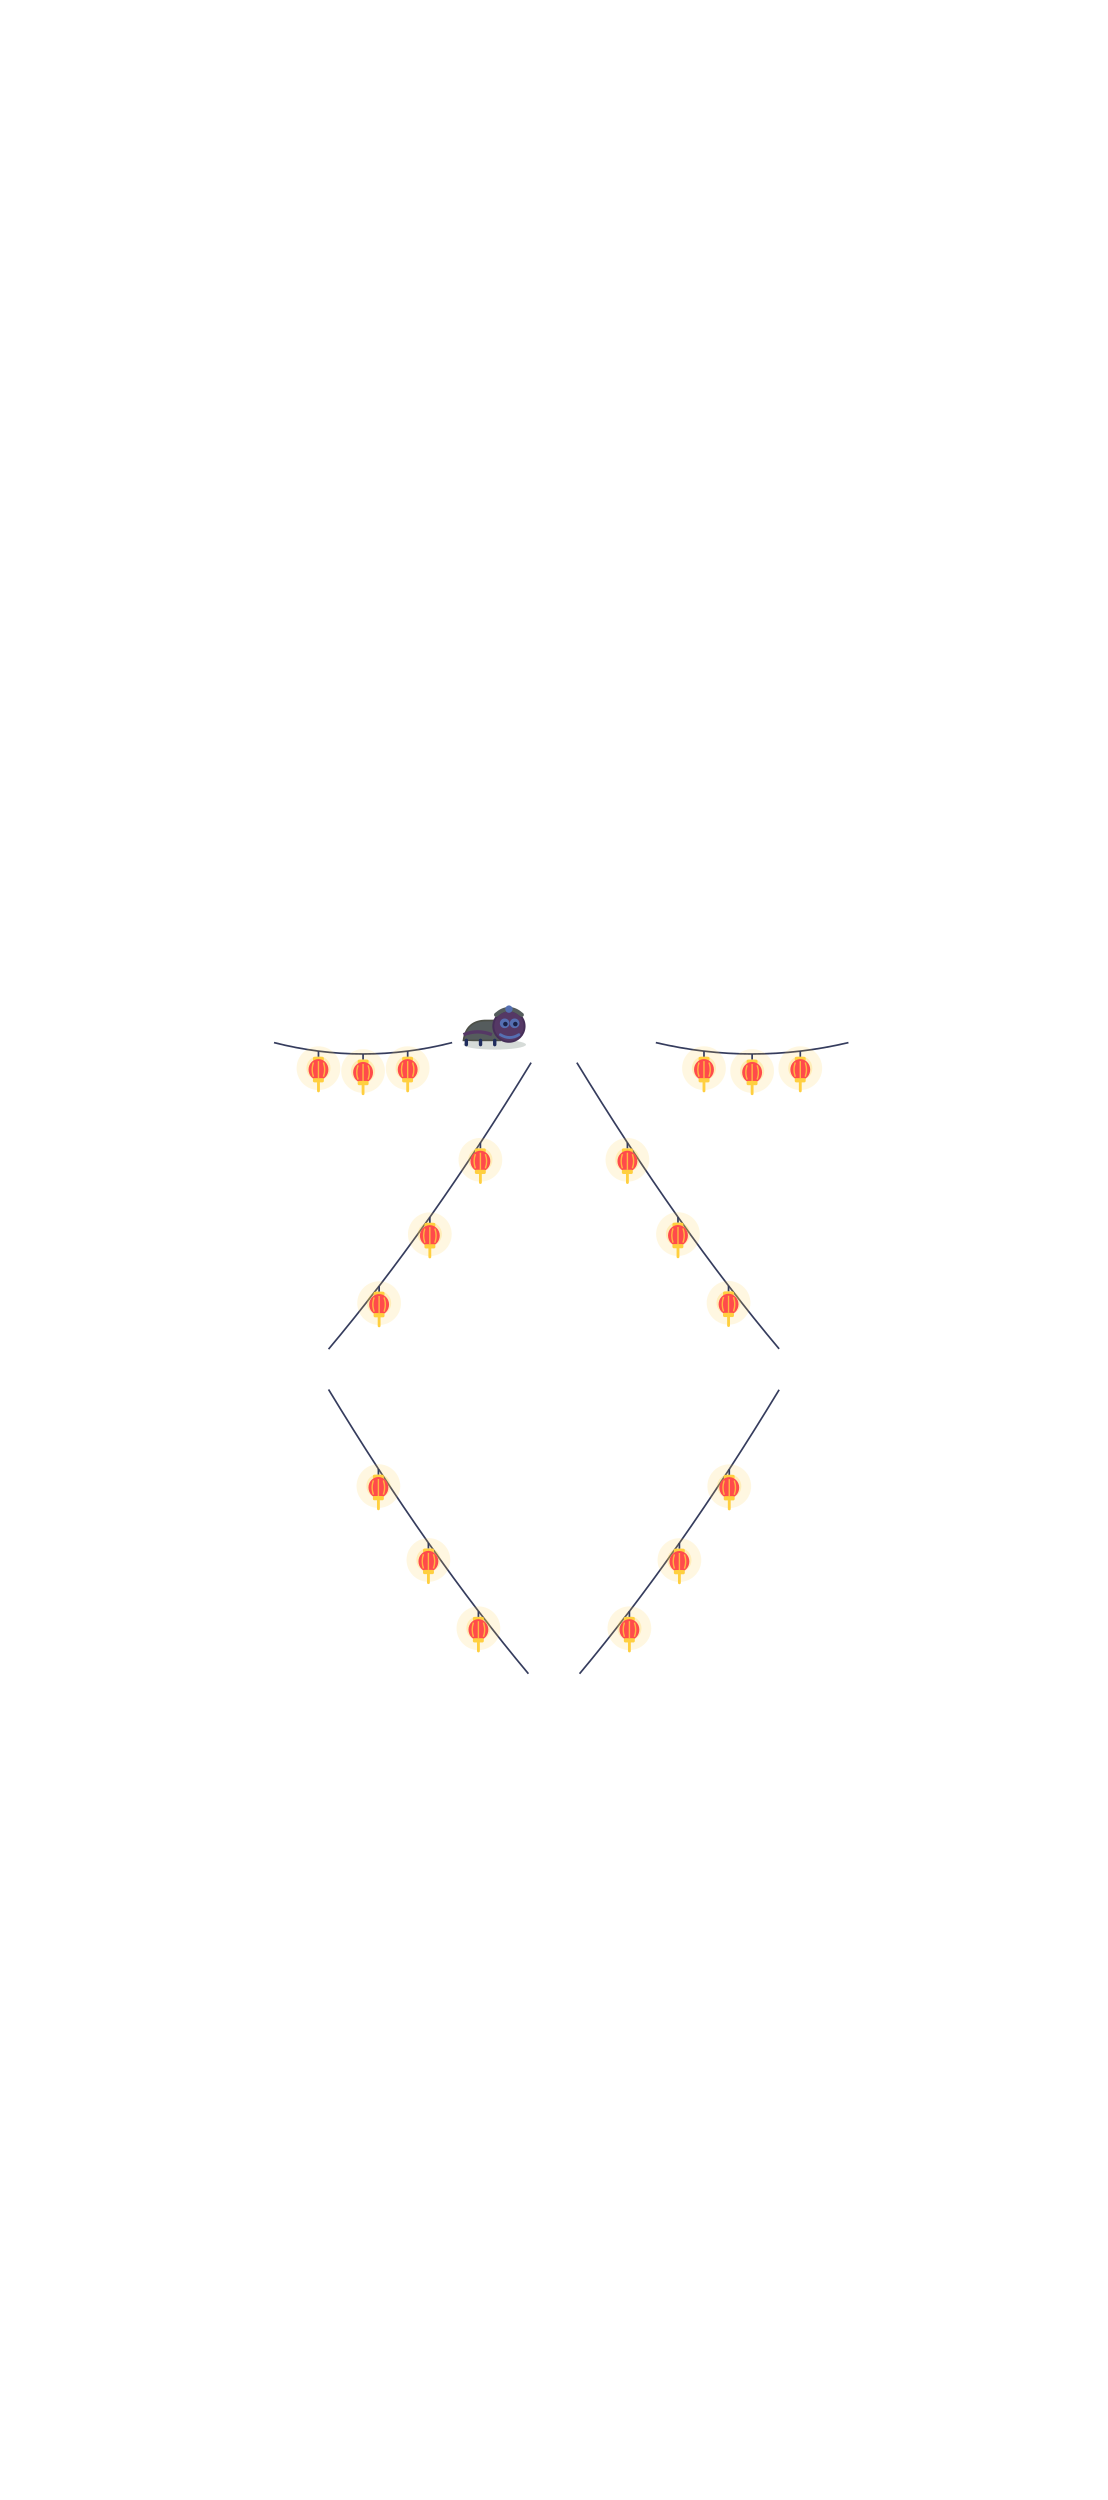
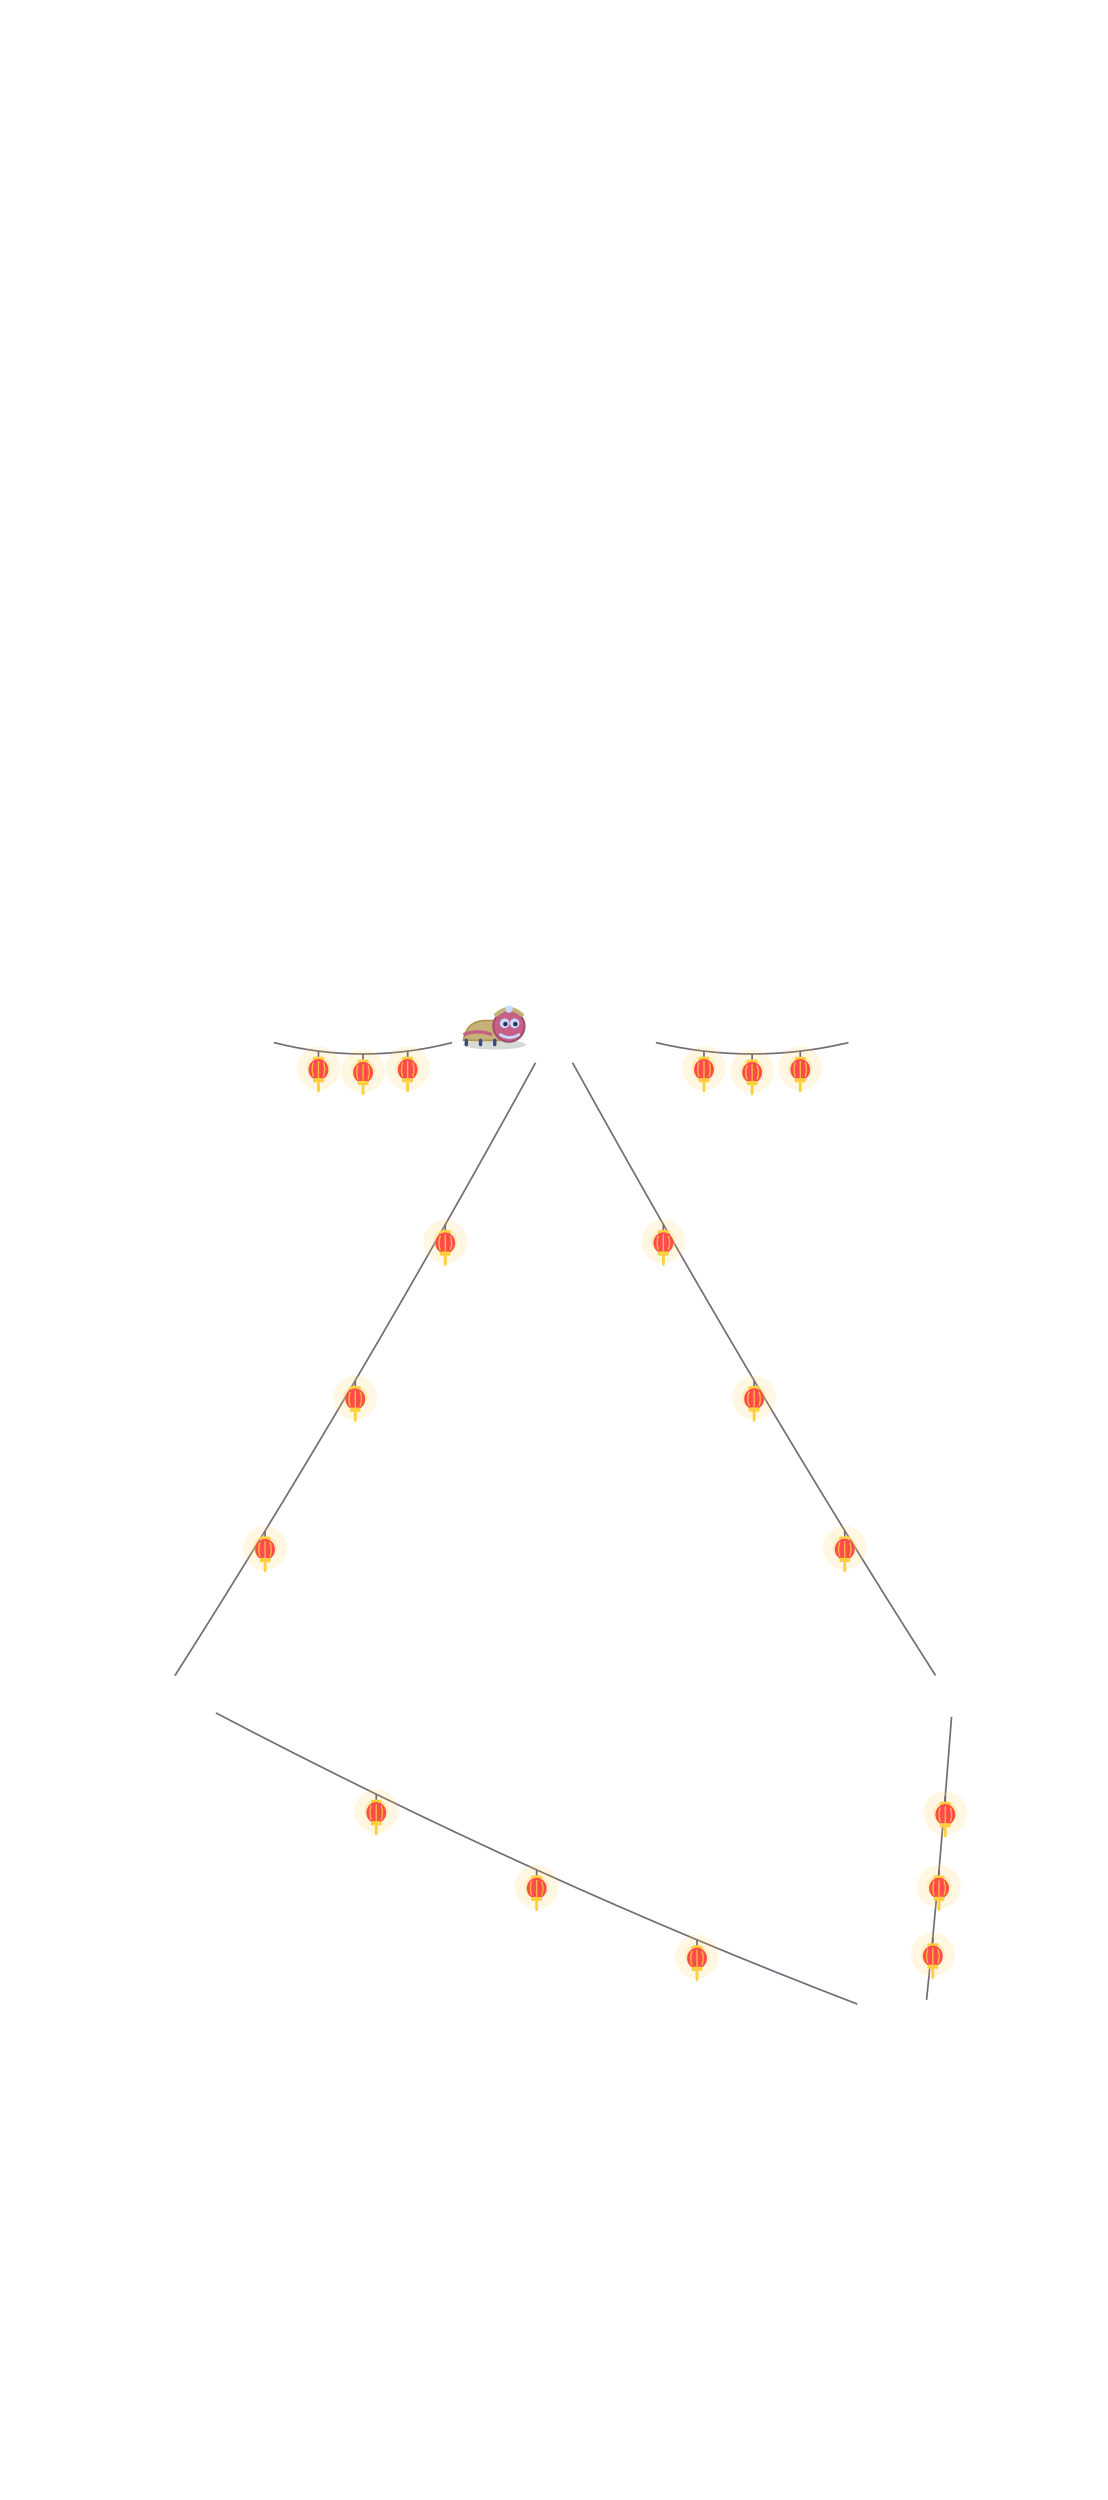
<svg xmlns="http://www.w3.org/2000/svg" width="780" height="1760" viewBox="0 0 780 1760">
  <defs>
    <linearGradient id="mtB" x1="0" y1="0" x2="0" y2="1">
-       <stop offset="0" stop-color="#376084" />
-       <stop offset="1" stop-color="#416690" />
+       <stop offset="0" stop-color="#78B9BF" />
+       <stop offset="1" stop-color="#93C6D5" />
    </linearGradient>
    <linearGradient id="mtF" x1="0" y1="0" x2="0" y2="1">
-       <stop offset="0" stop-color="#2A5970" />
-       <stop offset="1" stop-color="#36607D" />
+       <stop offset="0" stop-color="#56A99A" />
+       <stop offset="1" stop-color="#77B9B2" />
    </linearGradient>
    <linearGradient id="river" x1="0" y1="0" x2="0" y2="1">
-       <stop offset="0" stop-color="#2959AD" />
-       <stop offset="1" stop-color="#3661B2" />
+       <stop offset="0" stop-color="#54AAFF" />
+       <stop offset="1" stop-color="#77BCFF" />
    </linearGradient>
    <pattern id="grassdots" width="18" height="18" patternUnits="userSpaceOnUse">
-       <circle cx="4" cy="5" r="1.4" fill="#365F75" />
-       <circle cx="13" cy="13" r="1.2" fill="#416788" />
+       <circle cx="4" cy="5" r="1.4" fill="#75B6A4" />
+       <circle cx="13" cy="13" r="1.2" fill="#93C9C7" />
    </pattern>
    <pattern id="tiles" width="14" height="14" patternUnits="userSpaceOnUse">
-       <rect width="14" height="14" fill="#52679A" />
-       <path d="M0 0H14M0 0V14" stroke="#4F608D" stroke-width="1.2" />
+       <rect width="14" height="14" fill="#C0C7E7" />
+       <path d="M0 0H14M0 0V14" stroke="#B8BACF" stroke-width="1.2" />
    </pattern>
  </defs>
-   <path d="M318.3 734.0 Q255.6 750.0 192.9 734.0" stroke="#353C5D" stroke-width="1.2" fill="none" />
+   <path d="M318.3 734.0 Q255.6 750.0 192.9 734.0" stroke="#756A78" stroke-width="1.2" fill="none" />
  <circle cx="287.0" cy="752.0" r="15.4" fill="#FFCF3F" opacity=".16" />
  <circle cx="287.0" cy="752.0" r="8.5" fill="#FFCF3F" opacity=".26" />
-   <path d="M287.0 740.0 V744.0" stroke="#353C5D" stroke-width="1.2" />
+   <path d="M287.0 740.0 V744.0" stroke="#756A78" stroke-width="1.2" />
  <rect x="283.1" y="744.0" width="7.7" height="3" rx="1" fill="#FFCF3F" />
  <ellipse cx="287.0" cy="753.0" rx="7" ry="7.4" fill="#FF4B4B" />
  <path d="M287.0 747.0 V759.0 M283.5 748.0 Q281.8 753.0 283.5 758.0 M290.5 748.0 Q292.2 753.0 290.5 758.0" stroke="#FFCF3F" stroke-width="1" fill="none" opacity=".8" />
  <rect x="283.1" y="759.0" width="7.7" height="3" rx="1" fill="#FFCF3F" />
  <path d="M287.0 762.0 v6" stroke="#FFCF3F" stroke-width="2" stroke-linecap="round" />
  <circle cx="255.6" cy="754.0" r="15.4" fill="#FFCF3F" opacity=".16" />
  <circle cx="255.6" cy="754.0" r="8.5" fill="#FFCF3F" opacity=".26" />
-   <path d="M255.6 742.0 V746.0" stroke="#353C5D" stroke-width="1.2" />
+   <path d="M255.6 742.0 V746.0" stroke="#756A78" stroke-width="1.2" />
  <rect x="251.8" y="746.0" width="7.7" height="3" rx="1" fill="#FFCF3F" />
  <ellipse cx="255.6" cy="755.0" rx="7" ry="7.4" fill="#FF4B4B" />
  <path d="M255.6 749.0 V761.0 M252.1 750.0 Q250.3 755.0 252.1 760.0 M259.1 750.0 Q260.9 755.0 259.1 760.0" stroke="#FFCF3F" stroke-width="1" fill="none" opacity=".8" />
  <rect x="251.8" y="761.0" width="7.7" height="3" rx="1" fill="#FFCF3F" />
  <path d="M255.6 764.0 v6" stroke="#FFCF3F" stroke-width="2" stroke-linecap="round" />
  <circle cx="224.2" cy="752.0" r="15.4" fill="#FFCF3F" opacity=".16" />
  <circle cx="224.2" cy="752.0" r="8.5" fill="#FFCF3F" opacity=".26" />
-   <path d="M224.2 740.0 V744.0" stroke="#353C5D" stroke-width="1.2" />
+   <path d="M224.2 740.0 V744.0" stroke="#756A78" stroke-width="1.2" />
  <rect x="220.3" y="744.0" width="7.7" height="3" rx="1" fill="#FFCF3F" />
  <ellipse cx="224.2" cy="753.0" rx="7" ry="7.4" fill="#FF4B4B" />
  <path d="M224.2 747.0 V759.0 M220.7 748.0 Q218.9 753.0 220.7 758.0 M227.7 748.0 Q229.4 753.0 227.7 758.0" stroke="#FFCF3F" stroke-width="1" fill="none" opacity=".8" />
  <rect x="220.3" y="759.0" width="7.7" height="3" rx="1" fill="#FFCF3F" />
  <path d="M224.2 762.0 v6" stroke="#FFCF3F" stroke-width="2" stroke-linecap="round" />
-   <path d="M461.7 734.0 Q529.5 750.0 597.3 734.0" stroke="#353C5D" stroke-width="1.2" fill="none" />
+   <path d="M461.7 734.0 Q529.5 750.0 597.3 734.0" stroke="#756A78" stroke-width="1.2" fill="none" />
  <circle cx="495.6" cy="752.0" r="15.4" fill="#FFCF3F" opacity=".16" />
  <circle cx="495.6" cy="752.0" r="8.5" fill="#FFCF3F" opacity=".26" />
-   <path d="M495.6 740.0 V744.0" stroke="#353C5D" stroke-width="1.2" />
+   <path d="M495.6 740.0 V744.0" stroke="#756A78" stroke-width="1.2" />
  <rect x="491.8" y="744.0" width="7.7" height="3" rx="1" fill="#FFCF3F" />
  <ellipse cx="495.6" cy="753.0" rx="7" ry="7.4" fill="#FF4B4B" />
  <path d="M495.6 747.0 V759.0 M492.1 748.0 Q490.4 753.0 492.1 758.0 M499.1 748.0 Q500.9 753.0 499.1 758.0" stroke="#FFCF3F" stroke-width="1" fill="none" opacity=".8" />
  <rect x="491.8" y="759.0" width="7.7" height="3" rx="1" fill="#FFCF3F" />
  <path d="M495.6 762.0 v6" stroke="#FFCF3F" stroke-width="2" stroke-linecap="round" />
  <circle cx="529.5" cy="754.0" r="15.4" fill="#FFCF3F" opacity=".16" />
  <circle cx="529.5" cy="754.0" r="8.5" fill="#FFCF3F" opacity=".26" />
-   <path d="M529.5 742.0 V746.0" stroke="#353C5D" stroke-width="1.2" />
+   <path d="M529.5 742.0 V746.0" stroke="#756A78" stroke-width="1.2" />
  <rect x="525.6" y="746.0" width="7.7" height="3" rx="1" fill="#FFCF3F" />
  <ellipse cx="529.5" cy="755.0" rx="7" ry="7.4" fill="#FF4B4B" />
  <path d="M529.5 749.0 V761.0 M526.0 750.0 Q524.2 755.0 526.0 760.0 M533.0 750.0 Q534.8 755.0 533.0 760.0" stroke="#FFCF3F" stroke-width="1" fill="none" opacity=".8" />
  <rect x="525.6" y="761.0" width="7.7" height="3" rx="1" fill="#FFCF3F" />
  <path d="M529.5 764.0 v6" stroke="#FFCF3F" stroke-width="2" stroke-linecap="round" />
  <circle cx="563.4" cy="752.0" r="15.4" fill="#FFCF3F" opacity=".16" />
  <circle cx="563.4" cy="752.0" r="8.5" fill="#FFCF3F" opacity=".26" />
-   <path d="M563.4 740.0 V744.0" stroke="#353C5D" stroke-width="1.2" />
+   <path d="M563.4 740.0 V744.0" stroke="#756A78" stroke-width="1.2" />
  <rect x="559.5" y="744.0" width="7.7" height="3" rx="1" fill="#FFCF3F" />
  <ellipse cx="563.4" cy="753.0" rx="7" ry="7.4" fill="#FF4B4B" />
  <path d="M563.4 747.0 V759.0 M559.9 748.0 Q558.1 753.0 559.9 758.0 M566.9 748.0 Q568.6 753.0 566.9 758.0" stroke="#FFCF3F" stroke-width="1" fill="none" opacity=".8" />
  <rect x="559.5" y="759.0" width="7.7" height="3" rx="1" fill="#FFCF3F" />
  <path d="M563.4 762.0 v6" stroke="#FFCF3F" stroke-width="2" stroke-linecap="round" />
-   <path d="M373.9 748.1 Q302.6 864.9 231.3 949.8" stroke="#353C5D" stroke-width="1.2" fill="none" />
-   <circle cx="338.2" cy="816.5" r="15.4" fill="#FFCF3F" opacity=".16" />
-   <circle cx="338.2" cy="816.5" r="8.5" fill="#FFCF3F" opacity=".26" />
-   <path d="M338.2 804.5 V808.5" stroke="#353C5D" stroke-width="1.2" />
-   <rect x="334.3" y="808.5" width="7.7" height="3" rx="1" fill="#FFCF3F" />
-   <ellipse cx="338.2" cy="817.5" rx="7" ry="7.4" fill="#FF4B4B" />
-   <path d="M338.2 811.5 V823.5 M334.7 812.5 Q332.9 817.5 334.7 822.5 M341.7 812.5 Q343.4 817.5 341.7 822.5" stroke="#FFCF3F" stroke-width="1" fill="none" opacity=".8" />
-   <rect x="334.3" y="823.5" width="7.7" height="3" rx="1" fill="#FFCF3F" />
-   <path d="M338.2 826.5 v6" stroke="#FFCF3F" stroke-width="2" stroke-linecap="round" />
-   <circle cx="302.6" cy="868.9" r="15.4" fill="#FFCF3F" opacity=".16" />
-   <circle cx="302.6" cy="868.9" r="8.5" fill="#FFCF3F" opacity=".26" />
-   <path d="M302.6 856.9 V860.9" stroke="#353C5D" stroke-width="1.2" />
-   <rect x="298.8" y="860.9" width="7.7" height="3" rx="1" fill="#FFCF3F" />
-   <ellipse cx="302.6" cy="869.9" rx="7" ry="7.4" fill="#FF4B4B" />
-   <path d="M302.6 863.9 V875.9 M299.1 864.9 Q297.4 869.9 299.1 874.9 M306.1 864.9 Q307.9 869.9 306.1 874.9" stroke="#FFCF3F" stroke-width="1" fill="none" opacity=".8" />
-   <rect x="298.8" y="875.9" width="7.7" height="3" rx="1" fill="#FFCF3F" />
-   <path d="M302.6 878.9 v6" stroke="#FFCF3F" stroke-width="2" stroke-linecap="round" />
-   <circle cx="266.9" cy="917.4" r="15.4" fill="#FFCF3F" opacity=".16" />
-   <circle cx="266.9" cy="917.4" r="8.5" fill="#FFCF3F" opacity=".26" />
-   <path d="M266.9 905.4 V909.4" stroke="#353C5D" stroke-width="1.2" />
-   <rect x="263.0" y="909.4" width="7.7" height="3" rx="1" fill="#FFCF3F" />
-   <ellipse cx="266.9" cy="918.4" rx="7" ry="7.4" fill="#FF4B4B" />
-   <path d="M266.9 912.4 V924.4 M263.4 913.4 Q261.6 918.4 263.4 923.4 M270.4 913.4 Q272.1 918.4 270.4 923.4" stroke="#FFCF3F" stroke-width="1" fill="none" opacity=".8" />
-   <rect x="263.0" y="924.4" width="7.7" height="3" rx="1" fill="#FFCF3F" />
-   <path d="M266.9 927.4 v6" stroke="#FFCF3F" stroke-width="2" stroke-linecap="round" />
-   <path d="M406.1 748.1 Q477.3 864.8 548.5 949.6" stroke="#353C5D" stroke-width="1.2" fill="none" />
-   <circle cx="441.7" cy="816.5" r="15.4" fill="#FFCF3F" opacity=".16" />
-   <circle cx="441.7" cy="816.5" r="8.5" fill="#FFCF3F" opacity=".26" />
-   <path d="M441.7 804.5 V808.5" stroke="#353C5D" stroke-width="1.2" />
-   <rect x="437.8" y="808.5" width="7.7" height="3" rx="1" fill="#FFCF3F" />
-   <ellipse cx="441.7" cy="817.5" rx="7" ry="7.4" fill="#FF4B4B" />
-   <path d="M441.7 811.5 V823.5 M438.2 812.5 Q436.4 817.5 438.2 822.5 M445.2 812.5 Q446.9 817.5 445.2 822.5" stroke="#FFCF3F" stroke-width="1" fill="none" opacity=".8" />
-   <rect x="437.8" y="823.5" width="7.7" height="3" rx="1" fill="#FFCF3F" />
-   <path d="M441.7 826.5 v6" stroke="#FFCF3F" stroke-width="2" stroke-linecap="round" />
-   <circle cx="477.3" cy="868.8" r="15.4" fill="#FFCF3F" opacity=".16" />
-   <circle cx="477.3" cy="868.8" r="8.5" fill="#FFCF3F" opacity=".26" />
-   <path d="M477.3 856.8 V860.8" stroke="#353C5D" stroke-width="1.2" />
-   <rect x="473.4" y="860.8" width="7.7" height="3" rx="1" fill="#FFCF3F" />
-   <ellipse cx="477.3" cy="869.8" rx="7" ry="7.4" fill="#FF4B4B" />
-   <path d="M477.3 863.8 V875.8 M473.8 864.8 Q472.1 869.8 473.8 874.8 M480.8 864.8 Q482.6 869.8 480.8 874.8" stroke="#FFCF3F" stroke-width="1" fill="none" opacity=".8" />
-   <rect x="473.4" y="875.8" width="7.7" height="3" rx="1" fill="#FFCF3F" />
-   <path d="M477.3 878.8 v6" stroke="#FFCF3F" stroke-width="2" stroke-linecap="round" />
-   <circle cx="512.9" cy="917.2" r="15.4" fill="#FFCF3F" opacity=".16" />
-   <circle cx="512.9" cy="917.2" r="8.5" fill="#FFCF3F" opacity=".26" />
-   <path d="M512.9 905.2 V909.2" stroke="#353C5D" stroke-width="1.2" />
-   <rect x="509.0" y="909.2" width="7.7" height="3" rx="1" fill="#FFCF3F" />
-   <ellipse cx="512.9" cy="918.2" rx="7" ry="7.4" fill="#FF4B4B" />
-   <path d="M512.9 912.2 V924.2 M509.4 913.2 Q507.6 918.2 509.4 923.2 M516.4 913.2 Q518.1 918.2 516.4 923.2" stroke="#FFCF3F" stroke-width="1" fill="none" opacity=".8" />
-   <rect x="509.0" y="924.2" width="7.7" height="3" rx="1" fill="#FFCF3F" />
-   <path d="M512.9 927.2 v6" stroke="#FFCF3F" stroke-width="2" stroke-linecap="round" />
-   <path d="M548.5 978.4 Q478.3 1094.3 408.0 1178.3" stroke="#353C5D" stroke-width="1.2" fill="none" />
-   <circle cx="513.4" cy="1046.3" r="15.4" fill="#FFCF3F" opacity=".16" />
-   <circle cx="513.4" cy="1046.3" r="8.5" fill="#FFCF3F" opacity=".26" />
-   <path d="M513.4 1034.3 V1038.3" stroke="#353C5D" stroke-width="1.2" />
-   <rect x="509.5" y="1038.3" width="7.7" height="3" rx="1" fill="#FFCF3F" />
-   <ellipse cx="513.4" cy="1047.3" rx="7" ry="7.4" fill="#FF4B4B" />
-   <path d="M513.4 1041.3 V1053.3 M509.9 1042.3 Q508.1 1047.3 509.9 1052.3 M516.9 1042.3 Q518.6 1047.3 516.9 1052.3" stroke="#FFCF3F" stroke-width="1" fill="none" opacity=".8" />
-   <rect x="509.5" y="1053.3" width="7.7" height="3" rx="1" fill="#FFCF3F" />
-   <path d="M513.4 1056.3 v6" stroke="#FFCF3F" stroke-width="2" stroke-linecap="round" />
-   <circle cx="478.3" cy="1098.3" r="15.4" fill="#FFCF3F" opacity=".16" />
-   <circle cx="478.3" cy="1098.3" r="8.5" fill="#FFCF3F" opacity=".26" />
-   <path d="M478.3 1086.3 V1090.3" stroke="#353C5D" stroke-width="1.2" />
-   <rect x="474.4" y="1090.3" width="7.7" height="3" rx="1" fill="#FFCF3F" />
-   <ellipse cx="478.3" cy="1099.3" rx="7" ry="7.4" fill="#FF4B4B" />
-   <path d="M478.3 1093.3 V1105.3 M474.8 1094.3 Q473.1 1099.3 474.8 1104.3 M481.8 1094.3 Q483.6 1099.3 481.8 1104.3" stroke="#FFCF3F" stroke-width="1" fill="none" opacity=".8" />
-   <rect x="474.4" y="1105.3" width="7.7" height="3" rx="1" fill="#FFCF3F" />
-   <path d="M478.3 1108.3 v6" stroke="#FFCF3F" stroke-width="2" stroke-linecap="round" />
-   <circle cx="443.1" cy="1146.3" r="15.4" fill="#FFCF3F" opacity=".16" />
-   <circle cx="443.1" cy="1146.3" r="8.5" fill="#FFCF3F" opacity=".26" />
-   <path d="M443.1 1134.3 V1138.3" stroke="#353C5D" stroke-width="1.2" />
-   <rect x="439.2" y="1138.3" width="7.7" height="3" rx="1" fill="#FFCF3F" />
-   <ellipse cx="443.1" cy="1147.3" rx="7" ry="7.4" fill="#FF4B4B" />
-   <path d="M443.1 1141.3 V1153.3 M439.6 1142.3 Q437.9 1147.3 439.6 1152.3 M446.6 1142.3 Q448.4 1147.3 446.6 1152.3" stroke="#FFCF3F" stroke-width="1" fill="none" opacity=".8" />
-   <rect x="439.2" y="1153.3" width="7.7" height="3" rx="1" fill="#FFCF3F" />
-   <path d="M443.1 1156.3 v6" stroke="#FFCF3F" stroke-width="2" stroke-linecap="round" />
-   <path d="M231.3 978.2 Q301.6 1094.2 372.0 1178.3" stroke="#353C5D" stroke-width="1.2" fill="none" />
-   <circle cx="266.4" cy="1046.2" r="15.4" fill="#FFCF3F" opacity=".16" />
-   <circle cx="266.4" cy="1046.2" r="8.5" fill="#FFCF3F" opacity=".26" />
-   <path d="M266.4 1034.2 V1038.2" stroke="#353C5D" stroke-width="1.2" />
-   <rect x="262.5" y="1038.2" width="7.7" height="3" rx="1" fill="#FFCF3F" />
-   <ellipse cx="266.4" cy="1047.2" rx="7" ry="7.4" fill="#FF4B4B" />
-   <path d="M266.4 1041.2 V1053.2 M262.9 1042.2 Q261.1 1047.2 262.9 1052.2 M269.9 1042.2 Q271.6 1047.2 269.9 1052.2" stroke="#FFCF3F" stroke-width="1" fill="none" opacity=".8" />
-   <rect x="262.5" y="1053.2" width="7.7" height="3" rx="1" fill="#FFCF3F" />
-   <path d="M266.4 1056.2 v6" stroke="#FFCF3F" stroke-width="2" stroke-linecap="round" />
-   <circle cx="301.6" cy="1098.2" r="15.4" fill="#FFCF3F" opacity=".16" />
-   <circle cx="301.6" cy="1098.2" r="8.5" fill="#FFCF3F" opacity=".26" />
-   <path d="M301.6 1086.2 V1090.2" stroke="#353C5D" stroke-width="1.2" />
-   <rect x="297.8" y="1090.2" width="7.7" height="3" rx="1" fill="#FFCF3F" />
-   <ellipse cx="301.6" cy="1099.2" rx="7" ry="7.4" fill="#FF4B4B" />
-   <path d="M301.6 1093.2 V1105.2 M298.1 1094.2 Q296.4 1099.2 298.1 1104.2 M305.1 1094.2 Q306.9 1099.2 305.1 1104.2" stroke="#FFCF3F" stroke-width="1" fill="none" opacity=".8" />
-   <rect x="297.8" y="1105.2" width="7.7" height="3" rx="1" fill="#FFCF3F" />
-   <path d="M301.6 1108.2 v6" stroke="#FFCF3F" stroke-width="2" stroke-linecap="round" />
-   <circle cx="336.8" cy="1146.3" r="15.4" fill="#FFCF3F" opacity=".16" />
-   <circle cx="336.8" cy="1146.3" r="8.5" fill="#FFCF3F" opacity=".26" />
-   <path d="M336.8 1134.3 V1138.3" stroke="#353C5D" stroke-width="1.2" />
-   <rect x="332.9" y="1138.3" width="7.7" height="3" rx="1" fill="#FFCF3F" />
-   <ellipse cx="336.8" cy="1147.3" rx="7" ry="7.4" fill="#FF4B4B" />
-   <path d="M336.8 1141.3 V1153.3 M333.3 1142.3 Q331.6 1147.3 333.3 1152.3 M340.3 1142.3 Q342.1 1147.3 340.3 1152.3" stroke="#FFCF3F" stroke-width="1" fill="none" opacity=".8" />
-   <rect x="332.9" y="1153.3" width="7.7" height="3" rx="1" fill="#FFCF3F" />
-   <path d="M336.8 1156.3 v6" stroke="#FFCF3F" stroke-width="2" stroke-linecap="round" />
+   <path d="M377.0 748.2 Q250.1 979.9 123.1 1179.7" stroke="#756A78" stroke-width="1.2" fill="none" />
+   <circle cx="313.5" cy="874.1" r="15.4" fill="#FFCF3F" opacity=".16" />
+   <circle cx="313.5" cy="874.1" r="8.5" fill="#FFCF3F" opacity=".26" />
+   <path d="M313.5 862.1 V866.1" stroke="#756A78" stroke-width="1.2" />
+   <rect x="309.6" y="866.1" width="7.7" height="3" rx="1" fill="#FFCF3F" />
+   <ellipse cx="313.5" cy="875.1" rx="7" ry="7.4" fill="#FF4B4B" />
+   <path d="M313.5 869.1 V881.1 M310.0 870.1 Q308.2 875.1 310.0 880.1 M317.0 870.1 Q318.8 875.1 317.0 880.1" stroke="#FFCF3F" stroke-width="1" fill="none" opacity=".8" />
+   <rect x="309.6" y="881.1" width="7.7" height="3" rx="1" fill="#FFCF3F" />
+   <path d="M313.5 884.1 v6" stroke="#FFCF3F" stroke-width="2" stroke-linecap="round" />
+   <circle cx="250.1" cy="983.9" r="15.4" fill="#FFCF3F" opacity=".16" />
+   <circle cx="250.1" cy="983.9" r="8.5" fill="#FFCF3F" opacity=".26" />
+   <path d="M250.1 971.9 V975.9" stroke="#756A78" stroke-width="1.2" />
+   <rect x="246.2" y="975.9" width="7.7" height="3" rx="1" fill="#FFCF3F" />
+   <ellipse cx="250.1" cy="984.9" rx="7" ry="7.4" fill="#FF4B4B" />
+   <path d="M250.1 978.9 V990.9 M246.6 979.9 Q244.8 984.9 246.6 989.9 M253.6 979.9 Q255.3 984.9 253.6 989.9" stroke="#FFCF3F" stroke-width="1" fill="none" opacity=".8" />
+   <rect x="246.2" y="990.9" width="7.7" height="3" rx="1" fill="#FFCF3F" />
+   <path d="M250.1 993.9 v6" stroke="#FFCF3F" stroke-width="2" stroke-linecap="round" />
+   <circle cx="186.6" cy="1089.8" r="15.4" fill="#FFCF3F" opacity=".16" />
+   <circle cx="186.6" cy="1089.8" r="8.5" fill="#FFCF3F" opacity=".26" />
+   <path d="M186.6 1077.8 V1081.8" stroke="#756A78" stroke-width="1.2" />
+   <rect x="182.8" y="1081.8" width="7.7" height="3" rx="1" fill="#FFCF3F" />
+   <ellipse cx="186.6" cy="1090.8" rx="7" ry="7.4" fill="#FF4B4B" />
+   <path d="M186.6 1084.8 V1096.8 M183.1 1085.8 Q181.3 1090.8 183.1 1095.8 M190.1 1085.8 Q191.8 1090.8 190.1 1095.8" stroke="#FFCF3F" stroke-width="1" fill="none" opacity=".8" />
+   <rect x="182.8" y="1096.8" width="7.7" height="3" rx="1" fill="#FFCF3F" />
+   <path d="M186.6 1099.8 v6" stroke="#FFCF3F" stroke-width="2" stroke-linecap="round" />
+   <path d="M403.1 748.2 Q530.9 979.8 658.6 1179.5" stroke="#756A78" stroke-width="1.2" fill="none" />
+   <circle cx="467.0" cy="874.0" r="15.4" fill="#FFCF3F" opacity=".16" />
+   <circle cx="467.0" cy="874.0" r="8.5" fill="#FFCF3F" opacity=".26" />
+   <path d="M467.0 862.0 V866.0" stroke="#756A78" stroke-width="1.2" />
+   <rect x="463.1" y="866.0" width="7.7" height="3" rx="1" fill="#FFCF3F" />
+   <ellipse cx="467.0" cy="875.0" rx="7" ry="7.4" fill="#FF4B4B" />
+   <path d="M467.0 869.0 V881.0 M463.5 870.0 Q461.8 875.0 463.5 880.0 M470.5 870.0 Q472.2 875.0 470.5 880.0" stroke="#FFCF3F" stroke-width="1" fill="none" opacity=".8" />
+   <rect x="463.1" y="881.0" width="7.7" height="3" rx="1" fill="#FFCF3F" />
+   <path d="M467.0 884.0 v6" stroke="#FFCF3F" stroke-width="2" stroke-linecap="round" />
+   <circle cx="530.9" cy="983.8" r="15.4" fill="#FFCF3F" opacity=".16" />
+   <circle cx="530.9" cy="983.8" r="8.5" fill="#FFCF3F" opacity=".26" />
+   <path d="M530.9 971.8 V975.8" stroke="#756A78" stroke-width="1.2" />
+   <rect x="527.0" y="975.8" width="7.7" height="3" rx="1" fill="#FFCF3F" />
+   <ellipse cx="530.9" cy="984.8" rx="7" ry="7.4" fill="#FF4B4B" />
+   <path d="M530.9 978.8 V990.8 M527.4 979.8 Q525.6 984.8 527.4 989.8 M534.4 979.8 Q536.1 984.8 534.4 989.8" stroke="#FFCF3F" stroke-width="1" fill="none" opacity=".8" />
+   <rect x="527.0" y="990.8" width="7.7" height="3" rx="1" fill="#FFCF3F" />
+   <path d="M530.9 993.8 v6" stroke="#FFCF3F" stroke-width="2" stroke-linecap="round" />
+   <circle cx="594.7" cy="1089.7" r="15.4" fill="#FFCF3F" opacity=".16" />
+   <circle cx="594.7" cy="1089.7" r="8.5" fill="#FFCF3F" opacity=".26" />
+   <path d="M594.7 1077.7 V1081.7" stroke="#756A78" stroke-width="1.2" />
+   <rect x="590.9" y="1081.7" width="7.7" height="3" rx="1" fill="#FFCF3F" />
+   <ellipse cx="594.7" cy="1090.7" rx="7" ry="7.4" fill="#FF4B4B" />
+   <path d="M594.7 1084.7 V1096.7 M591.2 1085.7 Q589.5 1090.7 591.2 1095.7 M598.2 1085.7 Q600.0 1090.7 598.2 1095.7" stroke="#FFCF3F" stroke-width="1" fill="none" opacity=".8" />
+   <rect x="590.9" y="1096.7" width="7.7" height="3" rx="1" fill="#FFCF3F" />
+   <path d="M594.7 1099.7 v6" stroke="#FFCF3F" stroke-width="2" stroke-linecap="round" />
+   <path d="M669.9 1208.7 Q661.1 1324.3 652.3 1407.9" stroke="#756A78" stroke-width="1.2" fill="none" />
+   <circle cx="665.5" cy="1276.5" r="15.4" fill="#FFCF3F" opacity=".16" />
+   <circle cx="665.5" cy="1276.5" r="8.5" fill="#FFCF3F" opacity=".26" />
+   <path d="M665.5 1264.5 V1268.5" stroke="#756A78" stroke-width="1.2" />
+   <rect x="661.6" y="1268.5" width="7.7" height="3" rx="1" fill="#FFCF3F" />
+   <ellipse cx="665.5" cy="1277.5" rx="7" ry="7.4" fill="#FF4B4B" />
+   <path d="M665.5 1271.5 V1283.5 M662.0 1272.5 Q660.2 1277.5 662.0 1282.5 M669.0 1272.5 Q670.8 1277.5 669.0 1282.5" stroke="#FFCF3F" stroke-width="1" fill="none" opacity=".8" />
+   <rect x="661.6" y="1283.5" width="7.7" height="3" rx="1" fill="#FFCF3F" />
+   <path d="M665.5 1286.5 v6" stroke="#FFCF3F" stroke-width="2" stroke-linecap="round" />
+   <circle cx="661.1" cy="1328.3" r="15.4" fill="#FFCF3F" opacity=".16" />
+   <circle cx="661.1" cy="1328.3" r="8.5" fill="#FFCF3F" opacity=".26" />
+   <path d="M661.1 1316.3 V1320.3" stroke="#756A78" stroke-width="1.2" />
+   <rect x="657.2" y="1320.3" width="7.7" height="3" rx="1" fill="#FFCF3F" />
+   <ellipse cx="661.1" cy="1329.3" rx="7" ry="7.4" fill="#FF4B4B" />
+   <path d="M661.1 1323.3 V1335.3 M657.6 1324.3 Q655.9 1329.3 657.6 1334.3 M664.6 1324.3 Q666.4 1329.3 664.6 1334.3" stroke="#FFCF3F" stroke-width="1" fill="none" opacity=".8" />
+   <rect x="657.2" y="1335.3" width="7.7" height="3" rx="1" fill="#FFCF3F" />
+   <path d="M661.1 1338.3 v6" stroke="#FFCF3F" stroke-width="2" stroke-linecap="round" />
+   <circle cx="656.7" cy="1376.1" r="15.4" fill="#FFCF3F" opacity=".16" />
+   <circle cx="656.7" cy="1376.1" r="8.5" fill="#FFCF3F" opacity=".26" />
+   <path d="M656.7 1364.1 V1368.1" stroke="#756A78" stroke-width="1.2" />
+   <rect x="652.9" y="1368.1" width="7.7" height="3" rx="1" fill="#FFCF3F" />
+   <ellipse cx="656.7" cy="1377.1" rx="7" ry="7.4" fill="#FF4B4B" />
+   <path d="M656.7 1371.1 V1383.1 M653.2 1372.1 Q651.5 1377.1 653.2 1382.1 M660.2 1372.1 Q662.0 1377.1 660.2 1382.1" stroke="#FFCF3F" stroke-width="1" fill="none" opacity=".8" />
+   <rect x="652.9" y="1383.1" width="7.7" height="3" rx="1" fill="#FFCF3F" />
+   <path d="M656.7 1386.1 v6" stroke="#FFCF3F" stroke-width="2" stroke-linecap="round" />
+   <path d="M152.0 1205.9 Q377.8 1324.4 603.6 1410.9" stroke="#756A78" stroke-width="1.2" fill="none" />
+   <circle cx="264.9" cy="1275.1" r="15.4" fill="#FFCF3F" opacity=".16" />
+   <circle cx="264.9" cy="1275.1" r="8.5" fill="#FFCF3F" opacity=".26" />
+   <path d="M264.9 1263.1 V1267.1" stroke="#756A78" stroke-width="1.2" />
+   <rect x="261.0" y="1267.1" width="7.7" height="3" rx="1" fill="#FFCF3F" />
+   <ellipse cx="264.9" cy="1276.1" rx="7" ry="7.4" fill="#FF4B4B" />
+   <path d="M264.9 1270.1 V1282.1 M261.4 1271.1 Q259.6 1276.1 261.4 1281.1 M268.4 1271.1 Q270.1 1276.1 268.4 1281.1" stroke="#FFCF3F" stroke-width="1" fill="none" opacity=".8" />
+   <rect x="261.0" y="1282.1" width="7.7" height="3" rx="1" fill="#FFCF3F" />
+   <path d="M264.9 1285.1 v6" stroke="#FFCF3F" stroke-width="2" stroke-linecap="round" />
+   <circle cx="377.8" cy="1328.4" r="15.4" fill="#FFCF3F" opacity=".16" />
+   <circle cx="377.8" cy="1328.4" r="8.5" fill="#FFCF3F" opacity=".26" />
+   <path d="M377.8 1316.4 V1320.4" stroke="#756A78" stroke-width="1.2" />
+   <rect x="373.9" y="1320.4" width="7.7" height="3" rx="1" fill="#FFCF3F" />
+   <ellipse cx="377.8" cy="1329.4" rx="7" ry="7.4" fill="#FF4B4B" />
+   <path d="M377.8 1323.4 V1335.4 M374.3 1324.4 Q372.6 1329.4 374.3 1334.4 M381.3 1324.4 Q383.1 1329.4 381.3 1334.4" stroke="#FFCF3F" stroke-width="1" fill="none" opacity=".8" />
+   <rect x="373.9" y="1335.4" width="7.7" height="3" rx="1" fill="#FFCF3F" />
+   <path d="M377.8 1338.4 v6" stroke="#FFCF3F" stroke-width="2" stroke-linecap="round" />
+   <circle cx="490.7" cy="1377.6" r="15.4" fill="#FFCF3F" opacity=".16" />
+   <circle cx="490.7" cy="1377.6" r="8.5" fill="#FFCF3F" opacity=".26" />
+   <path d="M490.7 1365.6 V1369.6" stroke="#756A78" stroke-width="1.2" />
+   <rect x="486.8" y="1369.6" width="7.7" height="3" rx="1" fill="#FFCF3F" />
+   <ellipse cx="490.7" cy="1378.6" rx="7" ry="7.4" fill="#FF4B4B" />
+   <path d="M490.7 1372.6 V1384.6 M487.2 1373.6 Q485.4 1378.6 487.2 1383.6 M494.2 1373.6 Q495.9 1378.6 494.2 1383.6" stroke="#FFCF3F" stroke-width="1" fill="none" opacity=".8" />
+   <rect x="486.8" y="1384.6" width="7.7" height="3" rx="1" fill="#FFCF3F" />
+   <path d="M490.7 1387.6 v6" stroke="#FFCF3F" stroke-width="2" stroke-linecap="round" />
  <g transform="translate(346.2936 734.4231)">
    <ellipse cx="2" cy="1" rx="22" ry="3.5" fill="rgba(30,60,40,.18)" />
-     <path d="M-20 -2 Q-18 -16 -4 -16 H6 V-2 Z" fill="#555C5D" stroke="#4C4F47" stroke-width="1.2" />
-     <path d="M-20 -6 Q-10 -10 0 -6" stroke="#553865" stroke-width="2.4" fill="none" />
-     <path d="M-18 -2 v3 M-8 -2 v3 M2 -2 v3" stroke="#202D5D" stroke-width="2.4" stroke-linecap="round" />
-     <circle cx="12" cy="-12" r="11" fill="#553865" stroke="#462E58" stroke-width="1.4" />
-     <path d="M3 -20 Q12 -28 21 -20" stroke="#555C5D" stroke-width="3" fill="none" stroke-linecap="round" />
-     <circle cx="9" cy="-14" r="3.4" fill="#556FB2" />
-     <circle cx="16" cy="-14" r="3.4" fill="#556FB2" />
-     <circle cx="9.5" cy="-13.5" r="1.6" fill="#1B2348" />
-     <circle cx="16.5" cy="-13.5" r="1.6" fill="#1B2348" />
-     <path d="M6 -6 Q12.5 -2 19 -6" stroke="#556FB2" stroke-width="2" fill="none" stroke-linecap="round" />
-     <circle cx="12" cy="-24" r="2.6" fill="#556FB2" />
+     <path d="M-20 -2 Q-18 -16 -4 -16 H6 V-2 Z" fill="#C6B178" stroke="#B19450" stroke-width="1.2" />
+     <path d="M-20 -6 Q-10 -10 0 -6" stroke="#C66086" stroke-width="2.4" fill="none" />
+     <path d="M-18 -2 v3 M-8 -2 v3 M2 -2 v3" stroke="#3D4978" stroke-width="2.4" stroke-linecap="round" />
+     <circle cx="12" cy="-12" r="11" fill="#C66086" stroke="#A14C6E" stroke-width="1.4" />
+     <path d="M3 -20 Q12 -28 21 -20" stroke="#C6B178" stroke-width="3" fill="none" stroke-linecap="round" />
+     <circle cx="9" cy="-14" r="3.4" fill="#C6D9FF" />
+     <circle cx="16" cy="-14" r="3.4" fill="#C6D9FF" />
+     <circle cx="9.5" cy="-13.5" r="1.6" fill="#313351" />
+     <circle cx="16.5" cy="-13.5" r="1.6" fill="#313351" />
+     <path d="M6 -6 Q12.5 -2 19 -6" stroke="#C6D9FF" stroke-width="2" fill="none" stroke-linecap="round" />
+     <circle cx="12" cy="-24" r="2.6" fill="#C6D9FF" />
  </g>
</svg>
